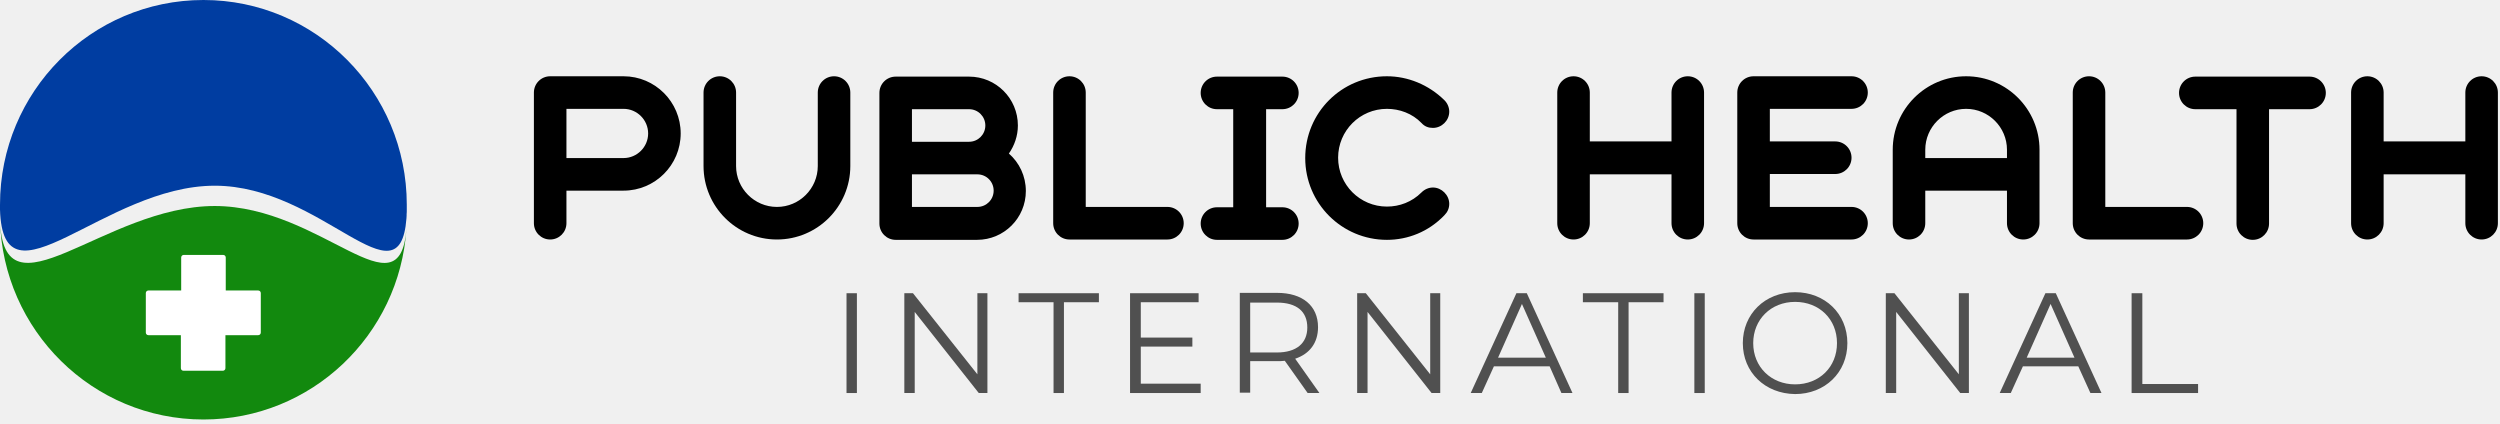
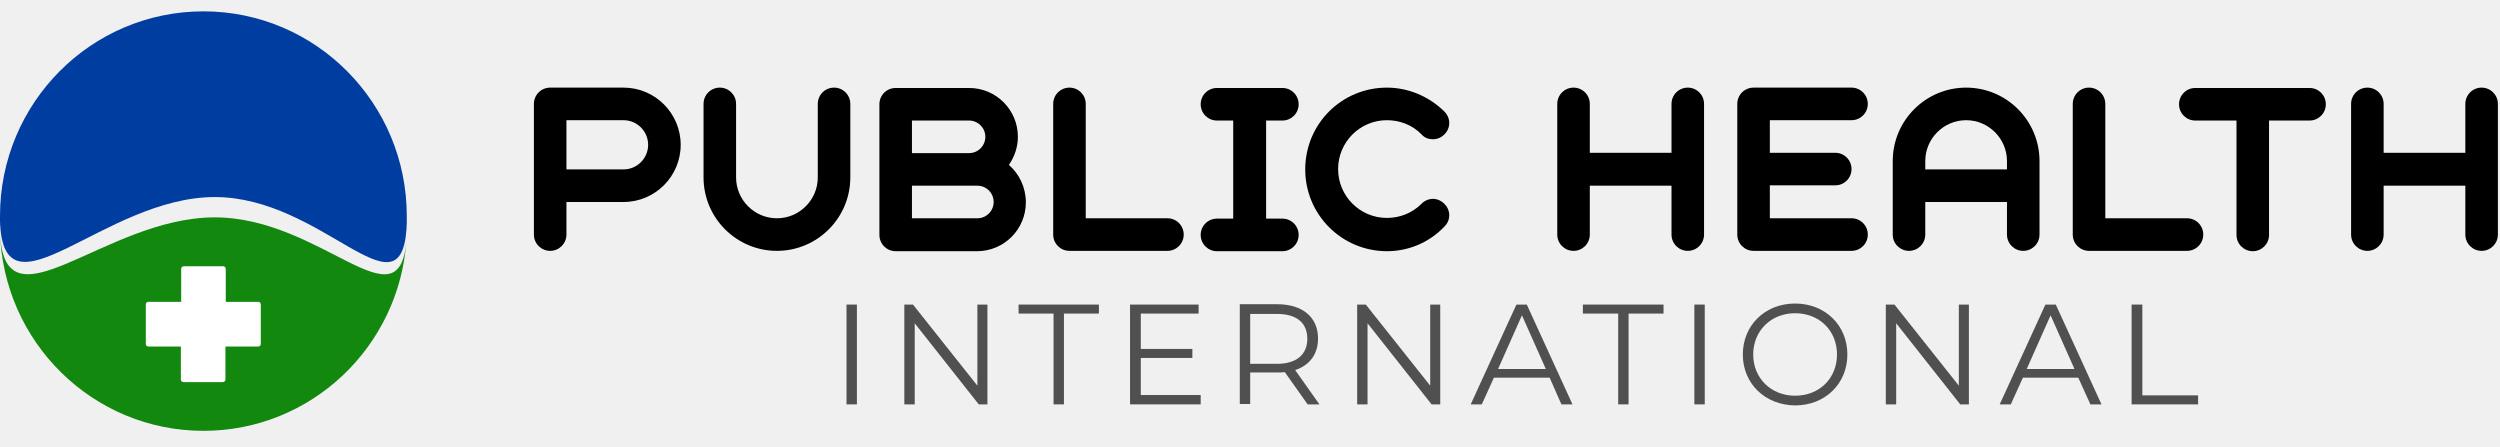
- <svg xmlns="http://www.w3.org/2000/svg" width="295" height="50" viewBox="0 0 295 50" fill="none">
+ <svg xmlns="http://www.w3.org/2000/svg" width="280" height="50" viewBox="0 0 295 50" fill="none">
  <path d="M47.962 26.974C47.142 39.569 36.719 49.5 24.009 49.5C10.938 49.5 0.305 38.994 0 25.919C0.362 38.266 12.271 24.309 25.343 24.309C38.015 24.328 47.181 37.441 47.962 26.974Z" fill="#12890E" />
  <path d="M48 24.156C48 24.252 48 24.367 48 24.462C48 24.558 48 24.673 48 24.769C48 24.942 48 25.114 47.981 25.287C47.981 25.344 47.981 25.383 47.981 25.44C47.981 25.555 47.962 25.67 47.962 25.766C47.162 36.233 38.015 21.913 25.343 21.913C12.271 21.913 0.362 37.058 0 24.731C0 24.673 0 24.597 0 24.539C0 24.482 0 24.405 0 24.347C0 24.29 0 24.213 0 24.156C0 10.812 10.747 0 24.009 0C37.253 0 48 10.812 48 24.156Z" fill="#003DA1" />
  <path d="M30.774 34.585V39.243C30.774 39.416 30.641 39.55 30.469 39.55H26.601V43.442C26.601 43.614 26.468 43.749 26.296 43.749H21.647C21.475 43.749 21.342 43.614 21.342 43.442V39.55H17.512C17.34 39.55 17.207 39.416 17.207 39.243V34.585C17.207 34.412 17.34 34.278 17.512 34.278H21.38V30.386C21.38 30.214 21.513 30.08 21.685 30.08H26.334C26.506 30.08 26.639 30.214 26.639 30.386V34.278H30.469C30.641 34.278 30.774 34.412 30.774 34.585Z" fill="white" />
  <path d="M66.84 22.495V26.339C66.84 27.402 65.982 28.261 64.92 28.261C63.858 28.261 63 27.402 63 26.339V10.922C63 9.859 63.858 9 64.92 9H73.581C77.298 9 80.321 12.026 80.321 15.748C80.321 19.469 77.298 22.495 73.581 22.495H66.84ZM66.84 12.885V18.651H73.581C75.174 18.651 76.481 17.342 76.481 15.748C76.481 14.153 75.174 12.844 73.581 12.844H66.84V12.885Z" fill="black" />
  <path d="M100.338 19.592C100.338 24.376 96.457 28.261 91.678 28.261C86.898 28.261 83.017 24.376 83.017 19.592V10.922C83.017 9.859 83.875 9 84.937 9C85.999 9 86.857 9.859 86.857 10.922V19.592C86.857 22.25 89.022 24.417 91.678 24.417C94.333 24.417 96.498 22.25 96.498 19.592V10.922C96.498 9.859 97.356 9 98.418 9C99.48 9 100.338 9.859 100.338 10.922V19.592Z" fill="black" />
  <path d="M105.69 28.302C104.628 28.302 103.77 27.443 103.77 26.38V10.963C103.77 9.9 104.628 9.041 105.69 9.041H114.35C117.537 9.041 120.11 11.617 120.11 14.807C120.11 16.034 119.702 17.179 119.048 18.119C120.274 19.183 121.05 20.777 121.05 22.536C121.05 25.726 118.476 28.302 115.29 28.302H105.69ZM107.61 12.885V16.729H114.35C115.412 16.729 116.27 15.87 116.27 14.807C116.27 13.744 115.412 12.885 114.35 12.885H107.61ZM107.61 20.573V24.417H115.331C116.393 24.417 117.251 23.558 117.251 22.495C117.251 21.432 116.393 20.573 115.331 20.573H107.61Z" fill="black" />
  <path d="M124.277 10.922C124.277 9.859 125.135 9 126.197 9C127.259 9 128.117 9.859 128.117 10.922V24.417H137.758C138.82 24.417 139.678 25.276 139.678 26.339C139.678 27.402 138.82 28.261 137.758 28.261H126.197C125.135 28.261 124.277 27.402 124.277 26.339V10.922Z" fill="black" />
  <path d="M145.52 12.885H143.6C142.538 12.885 141.68 12.026 141.68 10.963C141.68 9.9 142.538 9.041 143.6 9.041H151.321C152.383 9.041 153.241 9.9 153.241 10.963C153.241 12.026 152.383 12.885 151.321 12.885H149.401V24.458H151.321C152.383 24.458 153.241 25.317 153.241 26.38C153.241 27.443 152.383 28.302 151.321 28.302H143.6C142.538 28.302 141.68 27.443 141.68 26.38C141.68 25.317 142.538 24.458 143.6 24.458H145.52V12.885Z" fill="black" />
  <path d="M163.658 28.302C158.347 28.302 154.017 24.008 154.017 18.651C154.017 13.294 158.306 9 163.658 9C166.109 9 168.56 9.981 170.439 11.822C170.807 12.19 171.011 12.681 171.011 13.171C171.011 14.235 170.112 15.093 169.091 15.093C168.56 15.093 168.111 14.93 167.743 14.521C166.64 13.376 165.129 12.844 163.658 12.844C160.471 12.844 157.898 15.42 157.898 18.61C157.898 21.8 160.471 24.376 163.658 24.376C165.129 24.376 166.599 23.845 167.743 22.7C168.111 22.331 168.601 22.127 169.091 22.127C170.112 22.127 171.011 23.027 171.011 24.049C171.011 24.581 170.807 25.03 170.439 25.399C168.56 27.361 166.109 28.302 163.658 28.302Z" fill="black" />
  <path d="M187.597 26.339C187.597 27.402 186.739 28.261 185.677 28.261C184.615 28.261 183.757 27.402 183.757 26.339V10.922C183.757 9.859 184.615 9 185.677 9C186.739 9 187.597 9.859 187.597 10.922V16.688H197.238V10.922C197.238 9.859 198.096 9 199.158 9C200.22 9 201.078 9.859 201.078 10.922V26.339C201.078 27.402 200.22 28.261 199.158 28.261C198.096 28.261 197.238 27.402 197.238 26.339V20.573H187.597V26.339Z" fill="black" />
  <path d="M208.84 24.417H218.48C219.543 24.417 220.4 25.276 220.4 26.339C220.4 27.402 219.543 28.261 218.48 28.261H206.92C205.857 28.261 204.999 27.402 204.999 26.339V10.922C204.999 9.859 205.857 9 206.92 9H218.48C219.543 9 220.4 9.859 220.4 10.922C220.4 11.985 219.543 12.844 218.48 12.844H208.84V16.688H216.56C217.623 16.688 218.48 17.547 218.48 18.61C218.48 19.673 217.623 20.532 216.56 20.532H208.84V24.417Z" fill="black" />
  <path d="M240.663 26.339C240.663 27.402 239.805 28.261 238.743 28.261C237.681 28.261 236.823 27.402 236.823 26.339V22.495H227.182V26.339C227.182 27.402 226.324 28.261 225.262 28.261C224.2 28.261 223.342 27.402 223.342 26.339V17.67C223.342 12.885 227.223 9 232.002 9C236.782 9 240.663 12.885 240.663 17.67V26.339ZM227.182 18.651H236.823V17.67C236.823 15.011 234.658 12.844 232.002 12.844C229.347 12.844 227.182 15.011 227.182 17.67V18.651Z" fill="black" />
  <path d="M244.585 10.922C244.585 9.859 245.442 9 246.505 9C247.567 9 248.425 9.859 248.425 10.922V24.417H258.065C259.128 24.417 259.985 25.276 259.985 26.339C259.985 27.402 259.128 28.261 258.065 28.261H246.505C245.442 28.261 244.585 27.402 244.585 26.339V10.922Z" fill="black" />
  <path d="M263.866 12.885H259.046C257.984 12.885 257.126 12.026 257.126 10.963C257.126 9.9 257.984 9.041 259.046 9.041H272.527C273.589 9.041 274.447 9.9 274.447 10.963C274.447 12.026 273.589 12.885 272.527 12.885H267.747V26.38C267.747 27.443 266.889 28.302 265.827 28.302C264.765 28.302 263.907 27.443 263.907 26.38V12.885H263.866Z" fill="black" />
  <path d="M281.269 26.339C281.269 27.402 280.411 28.261 279.349 28.261C278.287 28.261 277.429 27.402 277.429 26.339V10.922C277.429 9.859 278.287 9 279.349 9C280.411 9 281.269 9.859 281.269 10.922V16.688H290.91V10.922C290.91 9.859 291.768 9 292.83 9C293.892 9 294.75 9.859 294.75 10.922V26.339C294.75 27.402 293.892 28.261 292.83 28.261C291.768 28.261 290.91 27.402 290.91 26.339V20.573H281.269V26.339Z" fill="black" />
  <path d="M99.889 34.6H101.114V46.377H99.889V34.6Z" fill="#505050" />
  <path d="M116.515 34.6V46.377H115.494L107.937 36.808V46.377H106.711V34.6H107.732L115.331 44.169V34.6H116.515Z" fill="#505050" />
  <path d="M124.318 35.663H120.192V34.6H129.67V35.663H125.544V46.377H124.318V35.663Z" fill="#505050" />
  <path d="M141.68 45.314V46.377H133.346V34.6H141.435V35.663H134.613V39.834H140.699V40.898H134.613V45.273H141.68V45.314Z" fill="#505050" />
  <path d="M154.303 46.377L151.607 42.574C151.321 42.615 150.994 42.615 150.667 42.615H147.522V46.336H146.296V34.559H150.708C153.69 34.559 155.528 36.072 155.528 38.607C155.528 40.448 154.548 41.756 152.832 42.329L155.692 46.377H154.303ZM154.262 38.648C154.262 36.767 153.036 35.704 150.667 35.704H147.522V41.593H150.667C152.996 41.593 154.262 40.489 154.262 38.648Z" fill="#505050" />
  <path d="M169.949 34.6V46.377H168.928L161.37 36.808V46.377H160.145V34.6H161.166L168.764 44.169V34.6H169.949Z" fill="#505050" />
  <path d="M182.858 43.228H176.281L174.851 46.377H173.544L178.936 34.6H180.162L185.554 46.377H184.247L182.858 43.228ZM182.409 42.206L179.59 35.867L176.771 42.206H182.409Z" fill="#505050" />
  <path d="M190.906 35.663H186.78V34.6H196.298V35.663H192.172V46.377H190.947V35.663H190.906Z" fill="#505050" />
  <path d="M199.934 34.6H201.159V46.377H199.934V34.6Z" fill="#505050" />
  <path d="M205.653 40.489C205.653 37.053 208.268 34.477 211.822 34.477C215.335 34.477 217.99 37.013 217.99 40.489C217.99 43.965 215.335 46.5 211.822 46.5C208.268 46.459 205.653 43.924 205.653 40.489ZM216.765 40.489C216.765 37.667 214.681 35.622 211.822 35.622C208.962 35.622 206.879 37.708 206.879 40.489C206.879 43.31 209.003 45.355 211.822 45.355C214.681 45.355 216.765 43.31 216.765 40.489Z" fill="#505050" />
  <path d="M232.329 34.6V46.377H231.308L223.75 36.808V46.377H222.525V34.6H223.546L231.144 44.169V34.6H232.329Z" fill="#505050" />
  <path d="M245.238 43.228H238.702L237.272 46.377H235.965L241.357 34.6H242.583L247.975 46.377H246.668L245.238 43.228ZM244.789 42.206L241.97 35.867L239.151 42.206H244.789Z" fill="#505050" />
  <path d="M251.57 34.6H252.796V45.314H259.373V46.377H251.529V34.6H251.57Z" fill="#505050" />
</svg>
